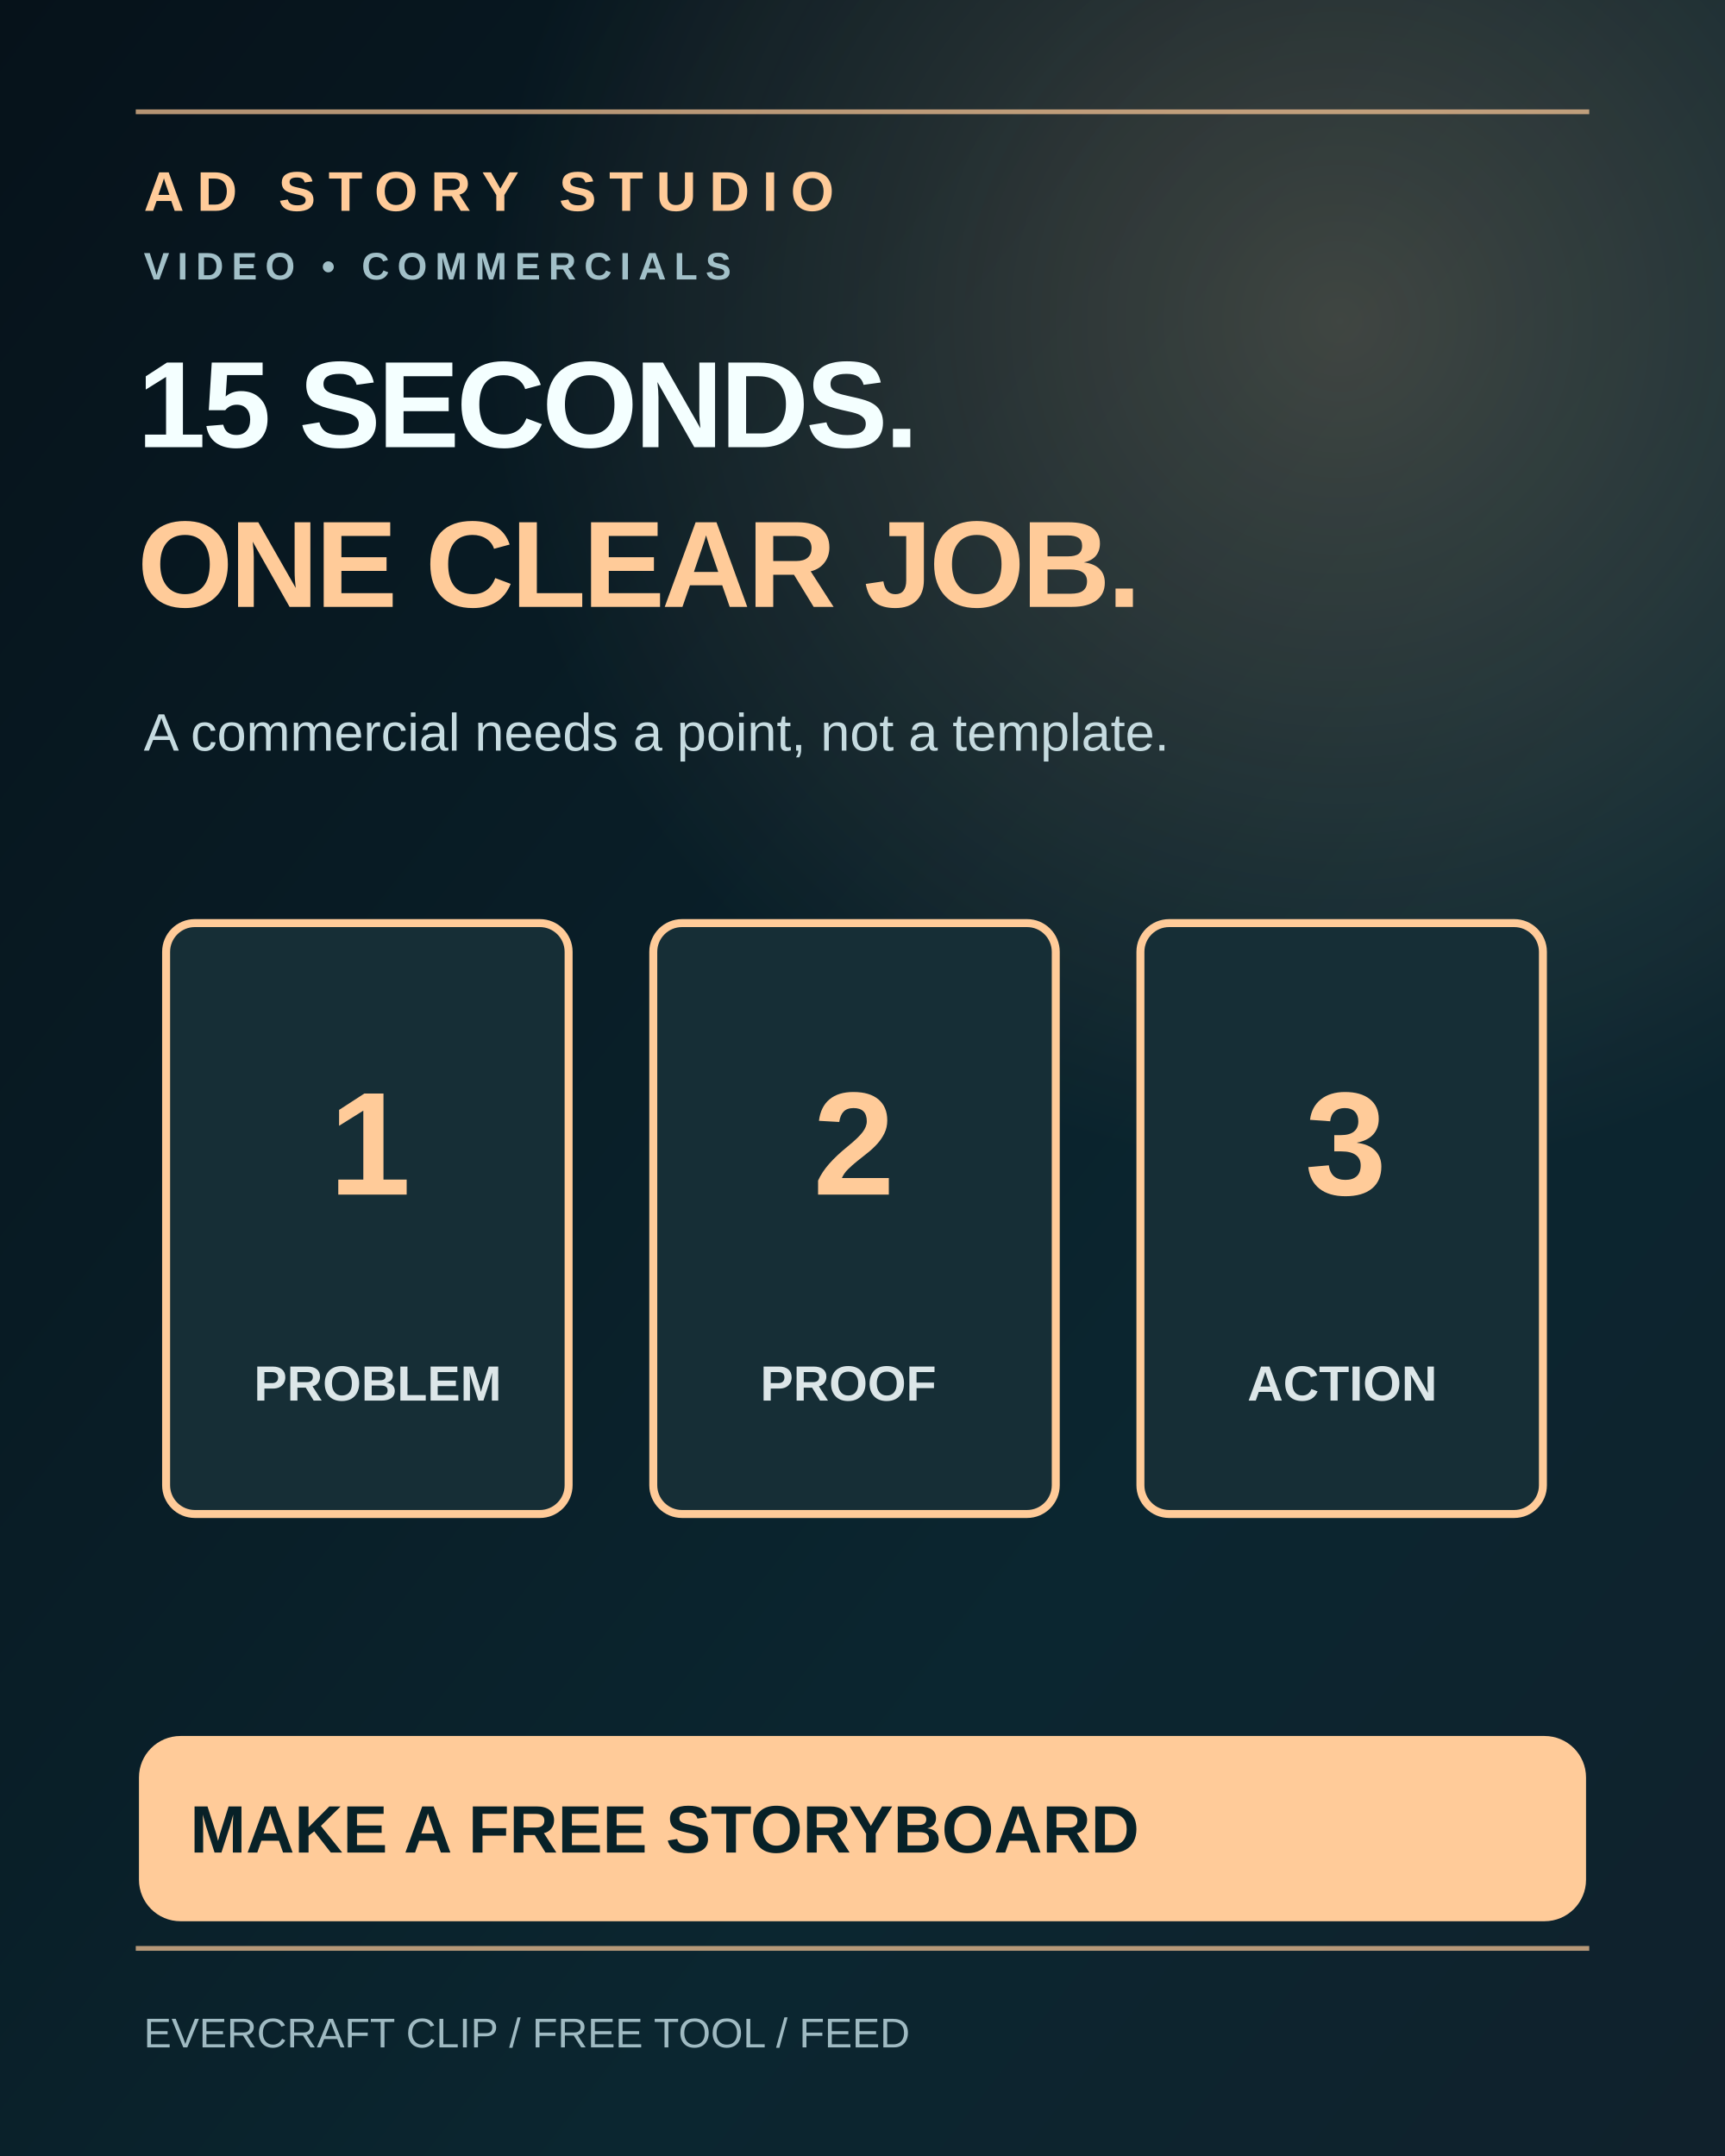
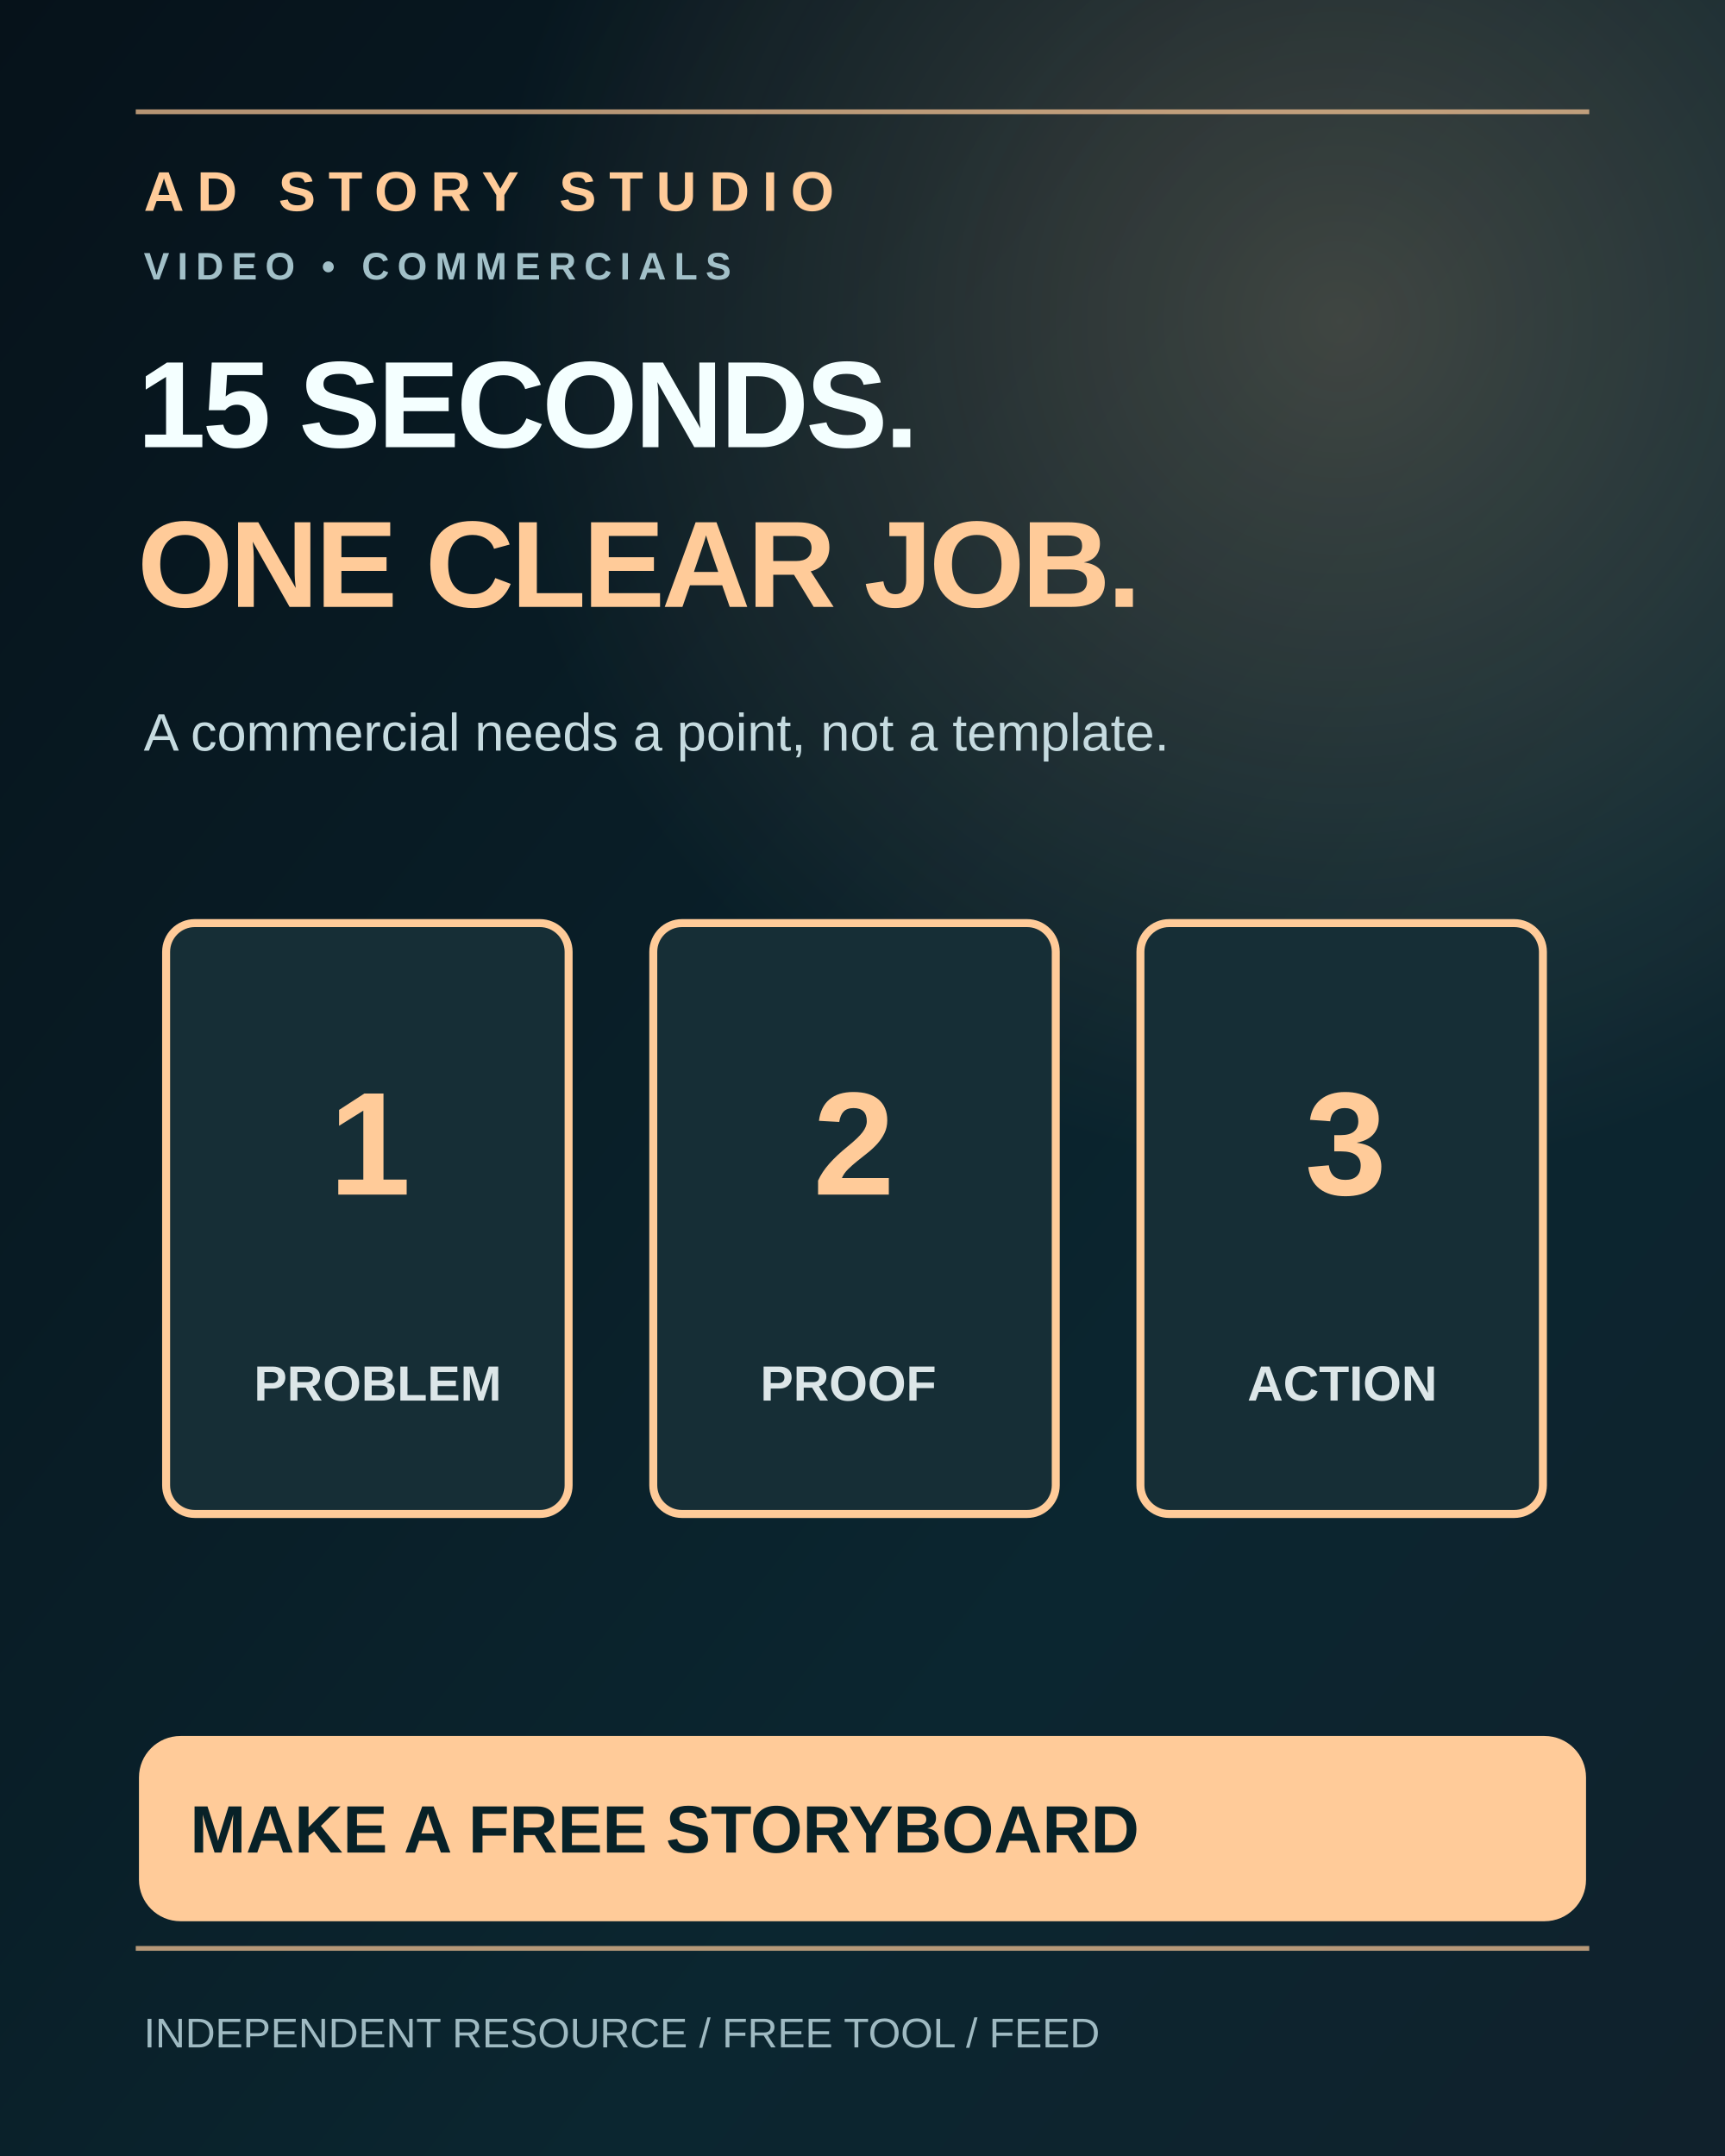
<svg xmlns="http://www.w3.org/2000/svg" viewBox="0 0 1080 1350" width="1080" height="1350" role="img" aria-label="AD STORY STUDIO social visual">
  <defs>
    <linearGradient id="bg" x1="0" y1="0" x2="1" y2="1">
      <stop stop-color="#06121A" />
      <stop offset=".67" stop-color="#0B2630" />
      <stop offset="1" stop-color="#10212C" />
    </linearGradient>
    <radialGradient id="halo">
      <stop stop-color="#FFCB99" stop-opacity=".22" />
      <stop offset="1" stop-color="#FFCB99" stop-opacity="0" />
    </radialGradient>
  </defs>
  <rect width="1080" height="1350" fill="url(#bg)" />
  <circle cx="840" cy="200" r="540" fill="url(#halo)" />
  <path d="M85 70H995 M85 1220H995" stroke="#FFCB99" stroke-width="3" opacity=".7" />
  <text x="90" y="132" font-family="Arial,sans-serif" font-size="35" fill="#FFCB99" font-weight="900" letter-spacing="8">AD STORY STUDIO</text>
  <text x="90" y="175" font-family="Arial,sans-serif" font-size="24" fill="#A2C0C8" font-weight="900" letter-spacing="5">VIDEO • COMMERCIALS</text>
  <text x="86" y="280" font-family="Arial,sans-serif" font-size="77" fill="#F4FFFF" font-weight="900" letter-spacing="-2">15 SECONDS.</text>
  <text x="86" y="380" font-family="Arial,sans-serif" font-size="77" fill="#FFCB99" font-weight="900" letter-spacing="-2">ONE CLEAR JOB.</text>
  <text x="90" y="470" font-family="Arial,sans-serif" font-size="33" fill="#C6DBE0">A commercial needs a point, not a template.</text>
  <g transform="translate(104 578)">
    <g fill="#162E36" stroke="#FFCB99" stroke-width="5">
      <rect width="252" height="370" rx="18" />
      <rect x="305" width="252" height="370" rx="18" />
      <rect x="610" width="252" height="370" rx="18" />
    </g>
    <g fill="#FFCB99" font-family="Arial" font-size="92" font-weight="900">
      <text x="102" y="170">1</text>
      <text x="405" y="170">2</text>
      <text x="713" y="170">3</text>
    </g>
    <g fill="#DCE6E8" font-family="Arial" font-size="31" font-weight="800">
      <text x="55" y="299">PROBLEM</text>
      <text x="372" y="299">PROOF</text>
      <text x="677" y="299">ACTION</text>
    </g>
  </g>
  <rect x="87" y="1087" width="906" height="116" rx="26" fill="#FFCB99" />
  <text x="119" y="1160" font-family="Arial,sans-serif" font-size="42" font-weight="900" fill="#082127">MAKE A FREE STORYBOARD</text>
-   <text x="90" y="1282" font-family="Arial,sans-serif" font-size="26" fill="#9FBAC2">EVERCRAFT CLIP   /   FREE TOOL   /   FEED</text>
+   <text x="90" y="1282" font-family="Arial,sans-serif" font-size="26" fill="#9FBAC2">INDEPENDENT RESOURCE   /   FREE TOOL   /   FEED</text>
</svg>
